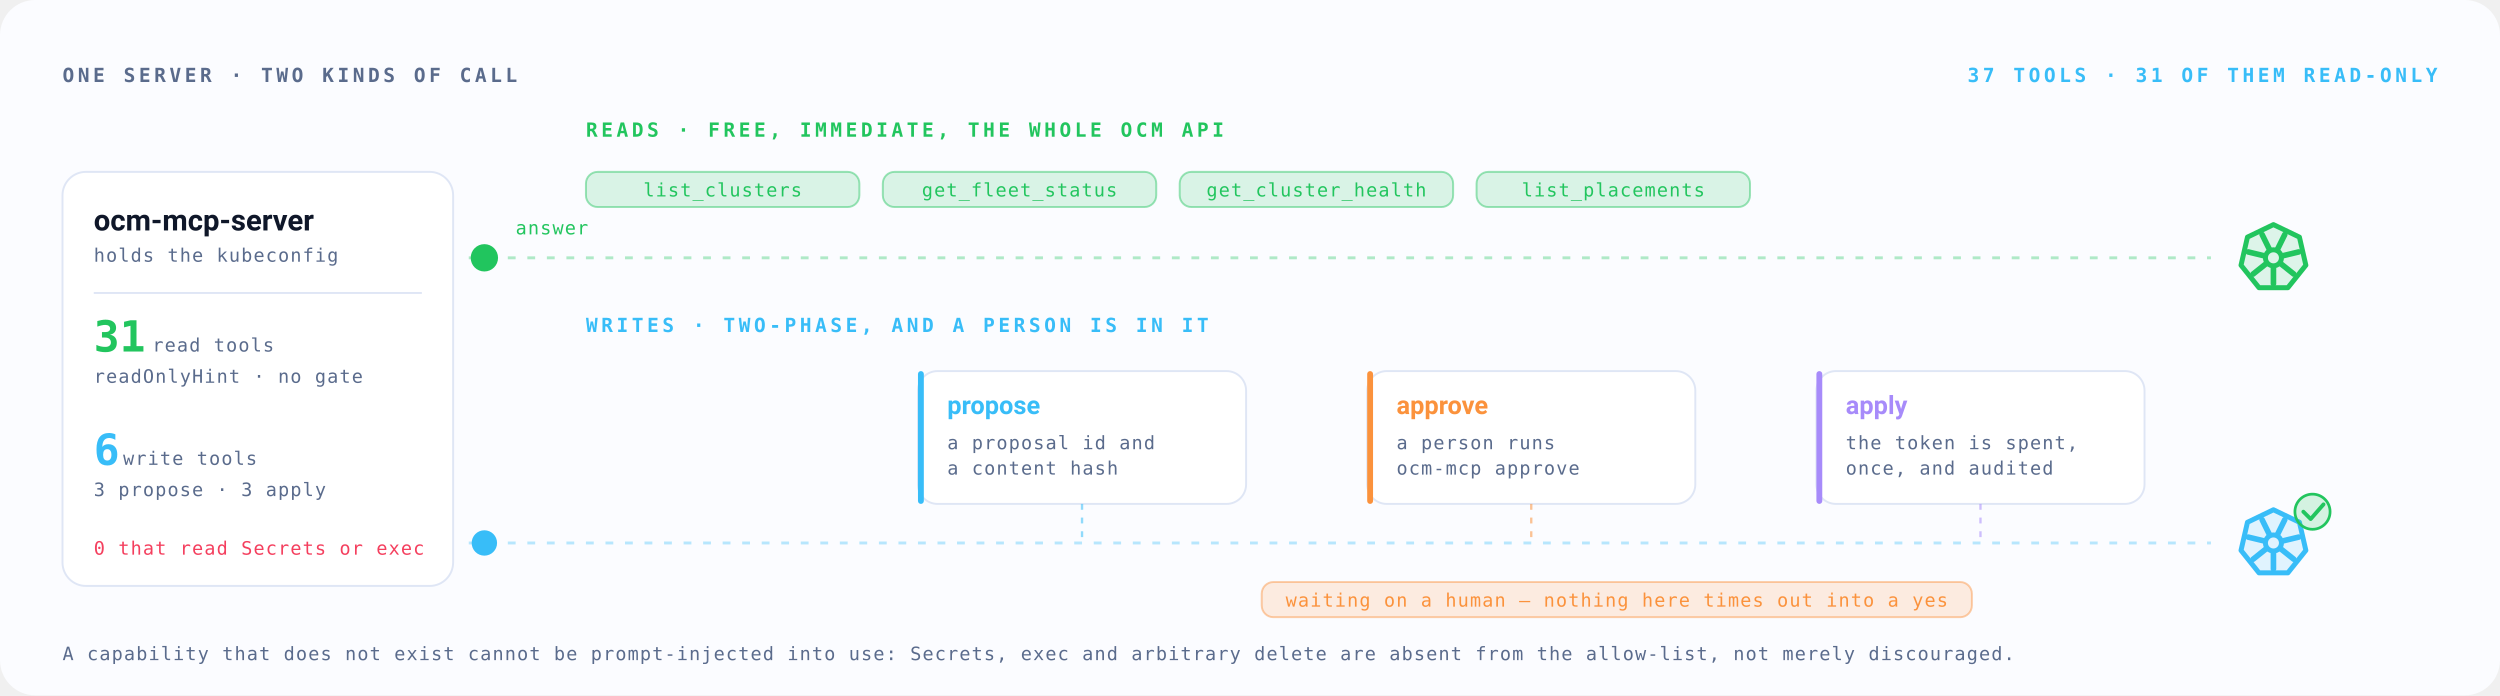
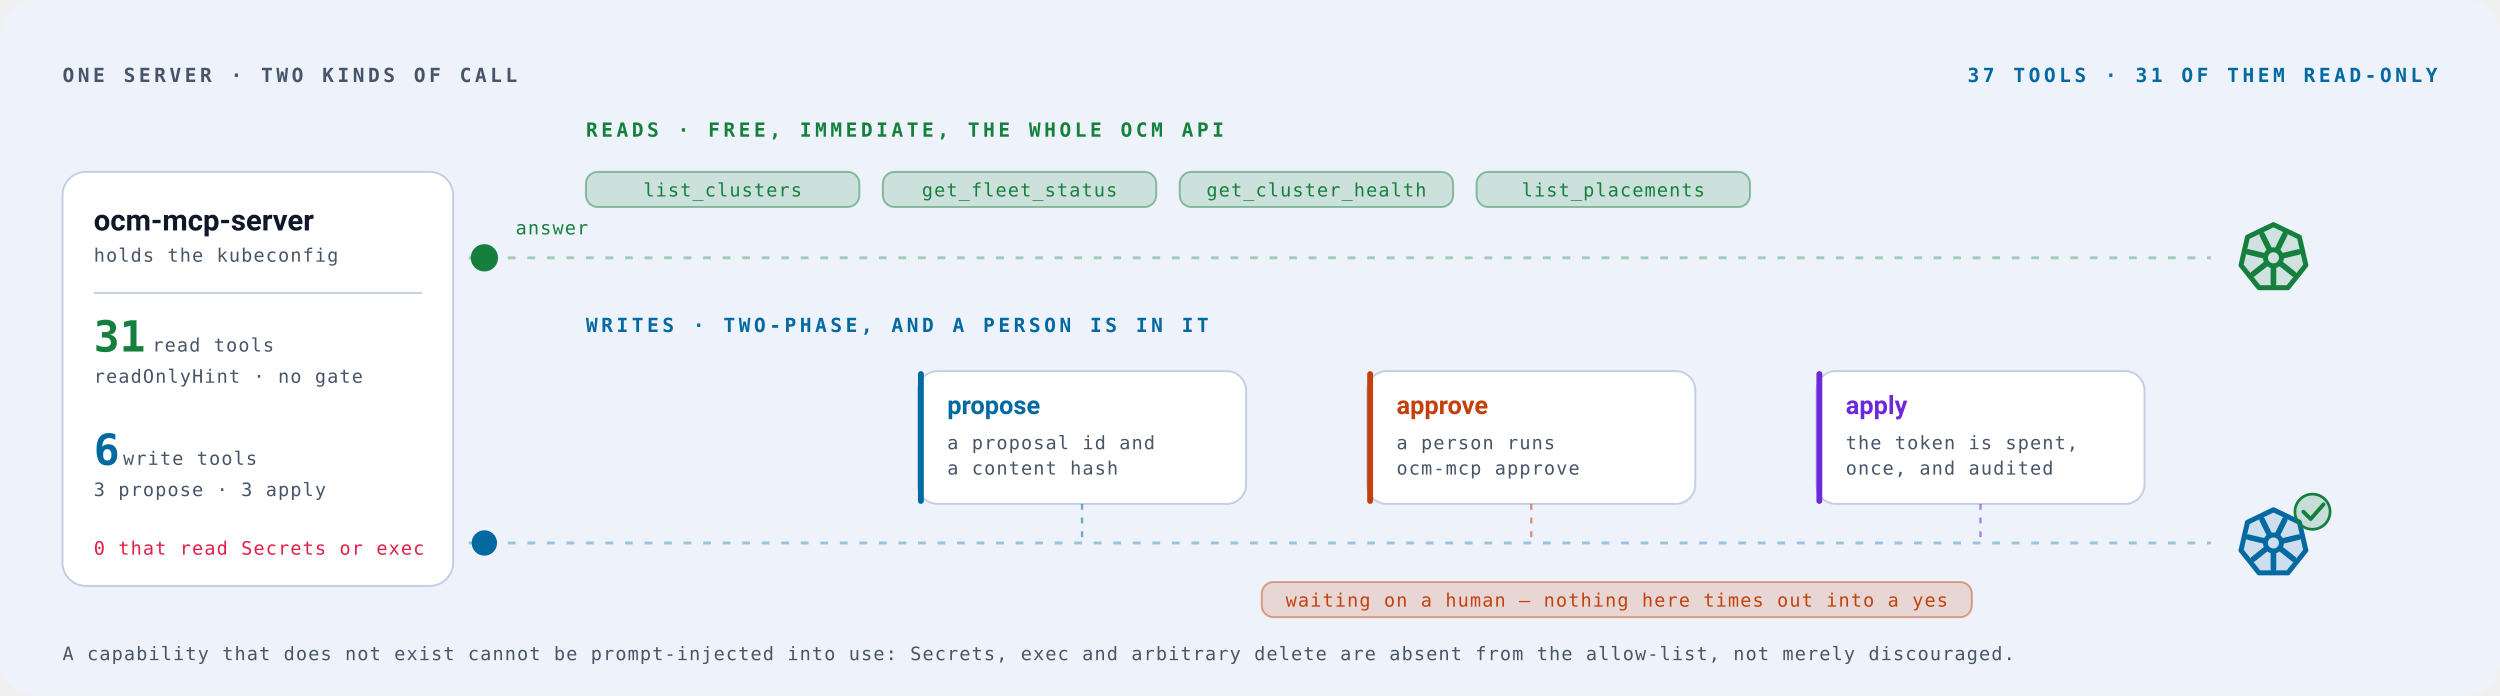
<svg xmlns="http://www.w3.org/2000/svg" viewBox="0 0 1280 356" role="img" aria-label="Reads and writes take different paths through the server: 31 read-only tools answer immediately and freely, while all 6 writing tools go through propose, a human approval, and a one-time-token apply.">
  <style>
    .mono{font-family:ui-monospace,SFMono-Regular,Menlo,Consolas,monospace}
    .sans{font-family:system-ui,-apple-system,Segoe UI,Roboto,sans-serif}
    .b{font-size:12px;font-weight:700}.xs{font-size:9.5px;letter-spacing:.06em}
    .s{font-size:11px}.cap{font-size:10px;font-weight:700;letter-spacing:.18em}
    .num{font-size:22px;font-weight:700}
    @keyframes dash{to{stroke-dashoffset:-40}}
    @keyframes glow{0%,100%{opacity:.22}50%{opacity:.44}}
-     @keyframes blip{0%,100%{opacity:.25}50%{opacity:1}}
+     @keyframes blip{0%,100%{opacity:.5}50%{opacity:1}}
    .wire{animation:dash 1.6s linear infinite}
    .glow{animation:glow 4s ease-in-out infinite}

    @keyframes zip{0%{transform:translateX(0);opacity:0}4%{opacity:1}
      34%{transform:translateX(880px);opacity:1}38%{transform:translateX(880px);opacity:0}
      39%,100%{transform:translateX(0);opacity:0}}
    @keyframes back{0%,38%{opacity:0;transform:translateX(880px)}42%{opacity:1}
      62%{transform:translateX(0);opacity:1}66%,100%{transform:translateX(0);opacity:0}}
    @keyframes crawl{0%,4%{transform:translateX(0);opacity:0}8%{opacity:1}
      20%,30%{transform:translateX(306px)}42%,64%{transform:translateX(536px)}
      76%,90%{transform:translateX(766px)}94%,100%{transform:translateX(912px);opacity:0}}
    @keyframes hold{0%,44%{opacity:0}48%,62%{opacity:1}66%,100%{opacity:0}}
    @keyframes done{0%,88%{opacity:0}92%,97%{opacity:1}99%,100%{opacity:0}}
    .zip{animation:zip 11s cubic-bezier(.2,.9,.3,1) infinite}
    .back{animation:back 11s cubic-bezier(.2,.9,.3,1) infinite}
    .crawl{animation:crawl 11s ease-in-out infinite}
    .hold{animation:hold 11s ease-in-out infinite}
    .done{animation:done 11s ease-in-out infinite}
    @media (prefers-reduced-motion:reduce){
      .zip,.back{opacity:1;transform:translateX(440px)}
      .crawl{opacity:1;transform:translateX(766px)}.done{opacity:1}.hold{opacity:0}}

    @media (prefers-reduced-motion:reduce){*{animation:none!important}}
  </style>
-   <rect width="1280" height="356" rx="18" fill="#fbfcff" />
-   <text x="32" y="42" text-anchor="start" class="mono cap" fill="#5a6b8c">ONE SERVER · TWO KINDS OF CALL</text>
-   <text x="1248" y="42" text-anchor="end" class="mono cap" fill="#38bdf8">37 TOOLS · 31 OF THEM READ-ONLY</text>
+   <rect width="1280" height="356" rx="18" fill="#eef2fa" />
+   <text x="32" y="42" text-anchor="start" class="mono cap" fill="#475569">ONE SERVER · TWO KINDS OF CALL</text>
+   <text x="1248" y="42" text-anchor="end" class="mono cap" fill="#0369a1">37 TOOLS · 31 OF THEM READ-ONLY</text>
  <g>
-     <rect x="32" y="88" width="200" height="212" rx="12" fill="#ffffff" stroke="#dfe6f5" />
+     <rect x="32" y="88" width="200" height="212" rx="12" fill="#ffffff" stroke="#c3cee6" />
    <text x="48" y="118" class="sans" font-size="15" font-weight="700" fill="#0f1729">ocm-mcp-server</text>
-     <text x="48" y="134" class="mono xs" fill="#5a6b8c">holds the kubeconfig</text>
-     <line x1="48" y1="150" x2="216" y2="150" stroke="#dfe6f5" />
-     <text x="48" y="180" class="mono num" fill="#22c55e">31</text>
-     <text x="78" y="180" class="mono xs" fill="#5a6b8c">read tools</text>
-     <text x="48" y="196" class="mono xs" fill="#5a6b8c">readOnlyHint · no gate</text>
-     <text x="48" y="238" class="mono num" fill="#38bdf8">6</text>
-     <text x="63" y="238" class="mono xs" fill="#5a6b8c">write tools</text>
-     <text x="48" y="254" class="mono xs" fill="#5a6b8c">3 propose · 3 apply</text>
-     <text x="48" y="284" class="mono xs" fill="#f43f5e">0 that read Secrets or exec</text>
+     <text x="48" y="134" class="mono xs" fill="#475569">holds the kubeconfig</text>
+     <line x1="48" y1="150" x2="216" y2="150" stroke="#c3cee6" />
+     <text x="48" y="180" class="mono num" fill="#15803d">31</text>
+     <text x="78" y="180" class="mono xs" fill="#475569">read tools</text>
+     <text x="48" y="196" class="mono xs" fill="#475569">readOnlyHint · no gate</text>
+     <text x="48" y="238" class="mono num" fill="#0369a1">6</text>
+     <text x="63" y="238" class="mono xs" fill="#475569">write tools</text>
+     <text x="48" y="254" class="mono xs" fill="#475569">3 propose · 3 apply</text>
+     <text x="48" y="284" class="mono xs" fill="#e11d48">0 that read Secrets or exec</text>
  </g>
-   <text x="300" y="70" text-anchor="start" class="mono cap" fill="#22c55e">READS · FREE, IMMEDIATE, THE WHOLE OCM API</text>
+   <text x="300" y="70" text-anchor="start" class="mono cap" fill="#15803d">READS · FREE, IMMEDIATE, THE WHOLE OCM API</text>
  <g>
-     <rect x="300" y="88" width="140" height="18" rx="6" fill="#22c55e" fill-opacity=".16" stroke="#22c55e" stroke-opacity=".45" />
-     <text x="370.0" y="100.6" text-anchor="middle" class="mono xs" fill="#22c55e">list_clusters</text>
+     <rect x="300" y="88" width="140" height="18" rx="6" fill="#15803d" fill-opacity=".16" stroke="#15803d" stroke-opacity=".45" />
+     <text x="370.0" y="100.6" text-anchor="middle" class="mono xs" fill="#15803d">list_clusters</text>
  </g>
  <g>
-     <rect x="452" y="88" width="140" height="18" rx="6" fill="#22c55e" fill-opacity=".16" stroke="#22c55e" stroke-opacity=".45" />
-     <text x="522.0" y="100.6" text-anchor="middle" class="mono xs" fill="#22c55e">get_fleet_status</text>
+     <rect x="452" y="88" width="140" height="18" rx="6" fill="#15803d" fill-opacity=".16" stroke="#15803d" stroke-opacity=".45" />
+     <text x="522.0" y="100.6" text-anchor="middle" class="mono xs" fill="#15803d">get_fleet_status</text>
  </g>
  <g>
-     <rect x="604" y="88" width="140" height="18" rx="6" fill="#22c55e" fill-opacity=".16" stroke="#22c55e" stroke-opacity=".45" />
-     <text x="674.0" y="100.6" text-anchor="middle" class="mono xs" fill="#22c55e">get_cluster_health</text>
+     <rect x="604" y="88" width="140" height="18" rx="6" fill="#15803d" fill-opacity=".16" stroke="#15803d" stroke-opacity=".45" />
+     <text x="674.0" y="100.6" text-anchor="middle" class="mono xs" fill="#15803d">get_cluster_health</text>
  </g>
  <g>
-     <rect x="756" y="88" width="140" height="18" rx="6" fill="#22c55e" fill-opacity=".16" stroke="#22c55e" stroke-opacity=".45" />
-     <text x="826.0" y="100.6" text-anchor="middle" class="mono xs" fill="#22c55e">list_placements</text>
+     <rect x="756" y="88" width="140" height="18" rx="6" fill="#15803d" fill-opacity=".16" stroke="#15803d" stroke-opacity=".45" />
+     <text x="826.0" y="100.6" text-anchor="middle" class="mono xs" fill="#15803d">list_placements</text>
  </g>
-   <line class="wire" x1="240" y1="132" x2="1132" y2="132" stroke="#22c55e" stroke-width="1.5" stroke-dasharray="4 6" opacity=".35" />
+   <line class="wire" x1="240" y1="132" x2="1132" y2="132" stroke="#15803d" stroke-width="1.5" stroke-dasharray="4 6" opacity=".35" />
  <g class="zip">
-     <circle cx="248" cy="132" r="6.5" fill="#22c55e" />
+     <circle cx="248" cy="132" r="6.5" fill="#15803d" />
  </g>
  <g class="back">
-     <circle cx="248" cy="132" r="6.5" fill="#22c55e" fill-opacity=".35" stroke="#22c55e" />
-     <text x="264" y="120" class="mono xs" fill="#22c55e">answer</text>
+     <circle cx="248" cy="132" r="6.5" fill="#15803d" fill-opacity=".35" stroke="#15803d" />
+     <text x="264" y="120" class="mono xs" fill="#15803d">answer</text>
  </g>
  <g>
-     <polygon points="1164.0,115.0 1177.3,121.4 1180.6,135.8 1171.4,147.3 1156.6,147.3 1147.4,135.8 1150.7,121.4" fill="#22c55e" fill-opacity=".14" stroke="#22c55e" stroke-width="2.55" stroke-linejoin="round" />
-     <line x1="1166.2" y1="127.4" x2="1169.8" y2="120.1" stroke="#22c55e" stroke-width="2.89" stroke-linecap="round" />
-     <line x1="1169.0" y1="130.9" x2="1176.9" y2="129.0" stroke="#22c55e" stroke-width="2.89" stroke-linecap="round" />
-     <line x1="1168.0" y1="135.2" x2="1174.4" y2="140.3" stroke="#22c55e" stroke-width="2.89" stroke-linecap="round" />
-     <line x1="1164.0" y1="137.1" x2="1164.0" y2="145.3" stroke="#22c55e" stroke-width="2.89" stroke-linecap="round" />
-     <line x1="1160.0" y1="135.2" x2="1153.6" y2="140.3" stroke="#22c55e" stroke-width="2.89" stroke-linecap="round" />
-     <line x1="1159.0" y1="130.9" x2="1151.1" y2="129.0" stroke="#22c55e" stroke-width="2.89" stroke-linecap="round" />
-     <line x1="1161.8" y1="127.4" x2="1158.2" y2="120.1" stroke="#22c55e" stroke-width="2.89" stroke-linecap="round" />
-     <circle cx="1164" cy="132" r="4.1" fill="none" stroke="#22c55e" stroke-width="2.55" />
+     <polygon points="1164.0,115.0 1177.3,121.4 1180.6,135.8 1171.4,147.3 1156.6,147.3 1147.4,135.8 1150.7,121.4" fill="#15803d" fill-opacity=".14" stroke="#15803d" stroke-width="2.55" stroke-linejoin="round" />
+     <line x1="1166.2" y1="127.4" x2="1169.8" y2="120.1" stroke="#15803d" stroke-width="2.89" stroke-linecap="round" />
+     <line x1="1169.0" y1="130.9" x2="1176.9" y2="129.0" stroke="#15803d" stroke-width="2.89" stroke-linecap="round" />
+     <line x1="1168.0" y1="135.2" x2="1174.4" y2="140.3" stroke="#15803d" stroke-width="2.89" stroke-linecap="round" />
+     <line x1="1164.0" y1="137.1" x2="1164.0" y2="145.3" stroke="#15803d" stroke-width="2.89" stroke-linecap="round" />
+     <line x1="1160.0" y1="135.2" x2="1153.6" y2="140.3" stroke="#15803d" stroke-width="2.89" stroke-linecap="round" />
+     <line x1="1159.0" y1="130.9" x2="1151.1" y2="129.0" stroke="#15803d" stroke-width="2.89" stroke-linecap="round" />
+     <line x1="1161.8" y1="127.4" x2="1158.2" y2="120.1" stroke="#15803d" stroke-width="2.89" stroke-linecap="round" />
+     <circle cx="1164" cy="132" r="4.1" fill="none" stroke="#15803d" stroke-width="2.55" />
  </g>
-   <text x="300" y="170" text-anchor="start" class="mono cap" fill="#38bdf8">WRITES · TWO-PHASE, AND A PERSON IS IN IT</text>
+   <text x="300" y="170" text-anchor="start" class="mono cap" fill="#0369a1">WRITES · TWO-PHASE, AND A PERSON IS IN IT</text>
  <g>
-     <rect x="470" y="190" width="168" height="68" rx="10" fill="#ffffff" stroke="#dfe6f5" />
-     <rect x="470" y="190" width="3" height="68" rx="1.5" fill="#38bdf8" />
-     <text x="485" y="212" class="sans" font-size="13" font-weight="700" fill="#38bdf8">propose</text>
-     <text x="485" y="230" class="mono xs" fill="#5a6b8c">a proposal id and</text>
-     <text x="485" y="243" class="mono xs" fill="#5a6b8c">a content hash</text>
-     <line x1="554" y1="258" x2="554" y2="278" stroke="#38bdf8" stroke-width="1.2" stroke-dasharray="3 4" opacity=".55" />
+     <rect x="470" y="190" width="168" height="68" rx="10" fill="#ffffff" stroke="#c3cee6" />
+     <rect x="470" y="190" width="3" height="68" rx="1.5" fill="#0369a1" />
+     <text x="485" y="212" class="sans" font-size="13" font-weight="700" fill="#0369a1">propose</text>
+     <text x="485" y="230" class="mono xs" fill="#475569">a proposal id and</text>
+     <text x="485" y="243" class="mono xs" fill="#475569">a content hash</text>
+     <line x1="554" y1="258" x2="554" y2="278" stroke="#0369a1" stroke-width="1.2" stroke-dasharray="3 4" opacity=".55" />
  </g>
  <g>
-     <rect x="700" y="190" width="168" height="68" rx="10" fill="#ffffff" stroke="#dfe6f5" />
-     <rect x="700" y="190" width="3" height="68" rx="1.5" fill="#fb923c" />
-     <text x="715" y="212" class="sans" font-size="13" font-weight="700" fill="#fb923c">approve</text>
-     <text x="715" y="230" class="mono xs" fill="#5a6b8c">a person runs</text>
-     <text x="715" y="243" class="mono xs" fill="#5a6b8c">ocm-mcp approve</text>
-     <line x1="784" y1="258" x2="784" y2="278" stroke="#fb923c" stroke-width="1.2" stroke-dasharray="3 4" opacity=".55" />
+     <rect x="700" y="190" width="168" height="68" rx="10" fill="#ffffff" stroke="#c3cee6" />
+     <rect x="700" y="190" width="3" height="68" rx="1.5" fill="#c2410c" />
+     <text x="715" y="212" class="sans" font-size="13" font-weight="700" fill="#c2410c">approve</text>
+     <text x="715" y="230" class="mono xs" fill="#475569">a person runs</text>
+     <text x="715" y="243" class="mono xs" fill="#475569">ocm-mcp approve</text>
+     <line x1="784" y1="258" x2="784" y2="278" stroke="#c2410c" stroke-width="1.2" stroke-dasharray="3 4" opacity=".55" />
  </g>
  <g>
-     <rect x="930" y="190" width="168" height="68" rx="10" fill="#ffffff" stroke="#dfe6f5" />
-     <rect x="930" y="190" width="3" height="68" rx="1.5" fill="#a78bfa" />
-     <text x="945" y="212" class="sans" font-size="13" font-weight="700" fill="#a78bfa">apply</text>
-     <text x="945" y="230" class="mono xs" fill="#5a6b8c">the token is spent,</text>
-     <text x="945" y="243" class="mono xs" fill="#5a6b8c">once, and audited</text>
-     <line x1="1014" y1="258" x2="1014" y2="278" stroke="#a78bfa" stroke-width="1.2" stroke-dasharray="3 4" opacity=".55" />
+     <rect x="930" y="190" width="168" height="68" rx="10" fill="#ffffff" stroke="#c3cee6" />
+     <rect x="930" y="190" width="3" height="68" rx="1.5" fill="#6d28d9" />
+     <text x="945" y="212" class="sans" font-size="13" font-weight="700" fill="#6d28d9">apply</text>
+     <text x="945" y="230" class="mono xs" fill="#475569">the token is spent,</text>
+     <text x="945" y="243" class="mono xs" fill="#475569">once, and audited</text>
+     <line x1="1014" y1="258" x2="1014" y2="278" stroke="#6d28d9" stroke-width="1.2" stroke-dasharray="3 4" opacity=".55" />
  </g>
-   <line class="wire" x1="240" y1="278" x2="1132" y2="278" stroke="#38bdf8" stroke-width="1.5" stroke-dasharray="4 6" opacity=".35" />
+   <line class="wire" x1="240" y1="278" x2="1132" y2="278" stroke="#0369a1" stroke-width="1.5" stroke-dasharray="4 6" opacity=".35" />
  <g class="crawl">
-     <circle cx="248" cy="278" r="6.5" fill="#38bdf8" />
+     <circle cx="248" cy="278" r="6.5" fill="#0369a1" />
  </g>
  <g class="hold">
    <g>
-       <rect x="646" y="298" width="363.6" height="18" rx="6" fill="#fb923c" fill-opacity=".16" stroke="#fb923c" stroke-opacity=".45" />
-       <text x="827.8" y="310.6" text-anchor="middle" class="mono xs" fill="#fb923c">waiting on a human — nothing here times out into a yes</text>
+       <rect x="646" y="298" width="363.6" height="18" rx="6" fill="#c2410c" fill-opacity=".16" stroke="#c2410c" stroke-opacity=".45" />
+       <text x="827.8" y="310.6" text-anchor="middle" class="mono xs" fill="#c2410c">waiting on a human — nothing here times out into a yes</text>
    </g>
  </g>
  <g>
-     <polygon points="1164.0,261.0 1177.3,267.4 1180.6,281.8 1171.4,293.3 1156.6,293.3 1147.4,281.8 1150.7,267.4" fill="#38bdf8" fill-opacity=".14" stroke="#38bdf8" stroke-width="2.55" stroke-linejoin="round" />
-     <line x1="1166.2" y1="273.4" x2="1169.8" y2="266.1" stroke="#38bdf8" stroke-width="2.89" stroke-linecap="round" />
-     <line x1="1169.0" y1="276.9" x2="1176.9" y2="275.0" stroke="#38bdf8" stroke-width="2.89" stroke-linecap="round" />
-     <line x1="1168.0" y1="281.2" x2="1174.4" y2="286.3" stroke="#38bdf8" stroke-width="2.89" stroke-linecap="round" />
-     <line x1="1164.0" y1="283.1" x2="1164.0" y2="291.3" stroke="#38bdf8" stroke-width="2.89" stroke-linecap="round" />
-     <line x1="1160.0" y1="281.2" x2="1153.6" y2="286.3" stroke="#38bdf8" stroke-width="2.89" stroke-linecap="round" />
-     <line x1="1159.0" y1="276.9" x2="1151.1" y2="275.0" stroke="#38bdf8" stroke-width="2.89" stroke-linecap="round" />
-     <line x1="1161.8" y1="273.4" x2="1158.2" y2="266.1" stroke="#38bdf8" stroke-width="2.89" stroke-linecap="round" />
-     <circle cx="1164" cy="278" r="4.1" fill="none" stroke="#38bdf8" stroke-width="2.55" />
+     <polygon points="1164.0,261.0 1177.3,267.4 1180.6,281.8 1171.4,293.3 1156.6,293.3 1147.4,281.8 1150.7,267.4" fill="#0369a1" fill-opacity=".14" stroke="#0369a1" stroke-width="2.55" stroke-linejoin="round" />
+     <line x1="1166.2" y1="273.4" x2="1169.8" y2="266.1" stroke="#0369a1" stroke-width="2.89" stroke-linecap="round" />
+     <line x1="1169.0" y1="276.9" x2="1176.9" y2="275.0" stroke="#0369a1" stroke-width="2.89" stroke-linecap="round" />
+     <line x1="1168.0" y1="281.2" x2="1174.4" y2="286.3" stroke="#0369a1" stroke-width="2.89" stroke-linecap="round" />
+     <line x1="1164.0" y1="283.1" x2="1164.0" y2="291.3" stroke="#0369a1" stroke-width="2.89" stroke-linecap="round" />
+     <line x1="1160.0" y1="281.2" x2="1153.6" y2="286.3" stroke="#0369a1" stroke-width="2.89" stroke-linecap="round" />
+     <line x1="1159.0" y1="276.9" x2="1151.1" y2="275.0" stroke="#0369a1" stroke-width="2.89" stroke-linecap="round" />
+     <line x1="1161.8" y1="273.4" x2="1158.2" y2="266.1" stroke="#0369a1" stroke-width="2.89" stroke-linecap="round" />
+     <circle cx="1164" cy="278" r="4.1" fill="none" stroke="#0369a1" stroke-width="2.55" />
  </g>
  <g class="done">
    <g>
-       <circle cx="1184" cy="262" r="9" fill="#22c55e" fill-opacity=".18" stroke="#22c55e" stroke-width="1.4" />
-       <path d="M1179.32 262 l3.744 3.744 l6.552 -7.488" fill="none" stroke="#22c55e" stroke-width="2" stroke-linecap="round" stroke-linejoin="round" />
+       <circle cx="1184" cy="262" r="9" fill="#15803d" fill-opacity=".18" stroke="#15803d" stroke-width="1.4" />
+       <path d="M1179.32 262 l3.744 3.744 l6.552 -7.488" fill="none" stroke="#15803d" stroke-width="2" stroke-linecap="round" stroke-linejoin="round" />
    </g>
  </g>
-   <text x="32" y="338" class="mono xs" fill="#5a6b8c">A capability that does not exist cannot be prompt-injected into use: Secrets, exec and arbitrary delete are absent from the allow-list, not merely discouraged.</text>
+   <text x="32" y="338" class="mono xs" fill="#475569">A capability that does not exist cannot be prompt-injected into use: Secrets, exec and arbitrary delete are absent from the allow-list, not merely discouraged.</text>
</svg>
